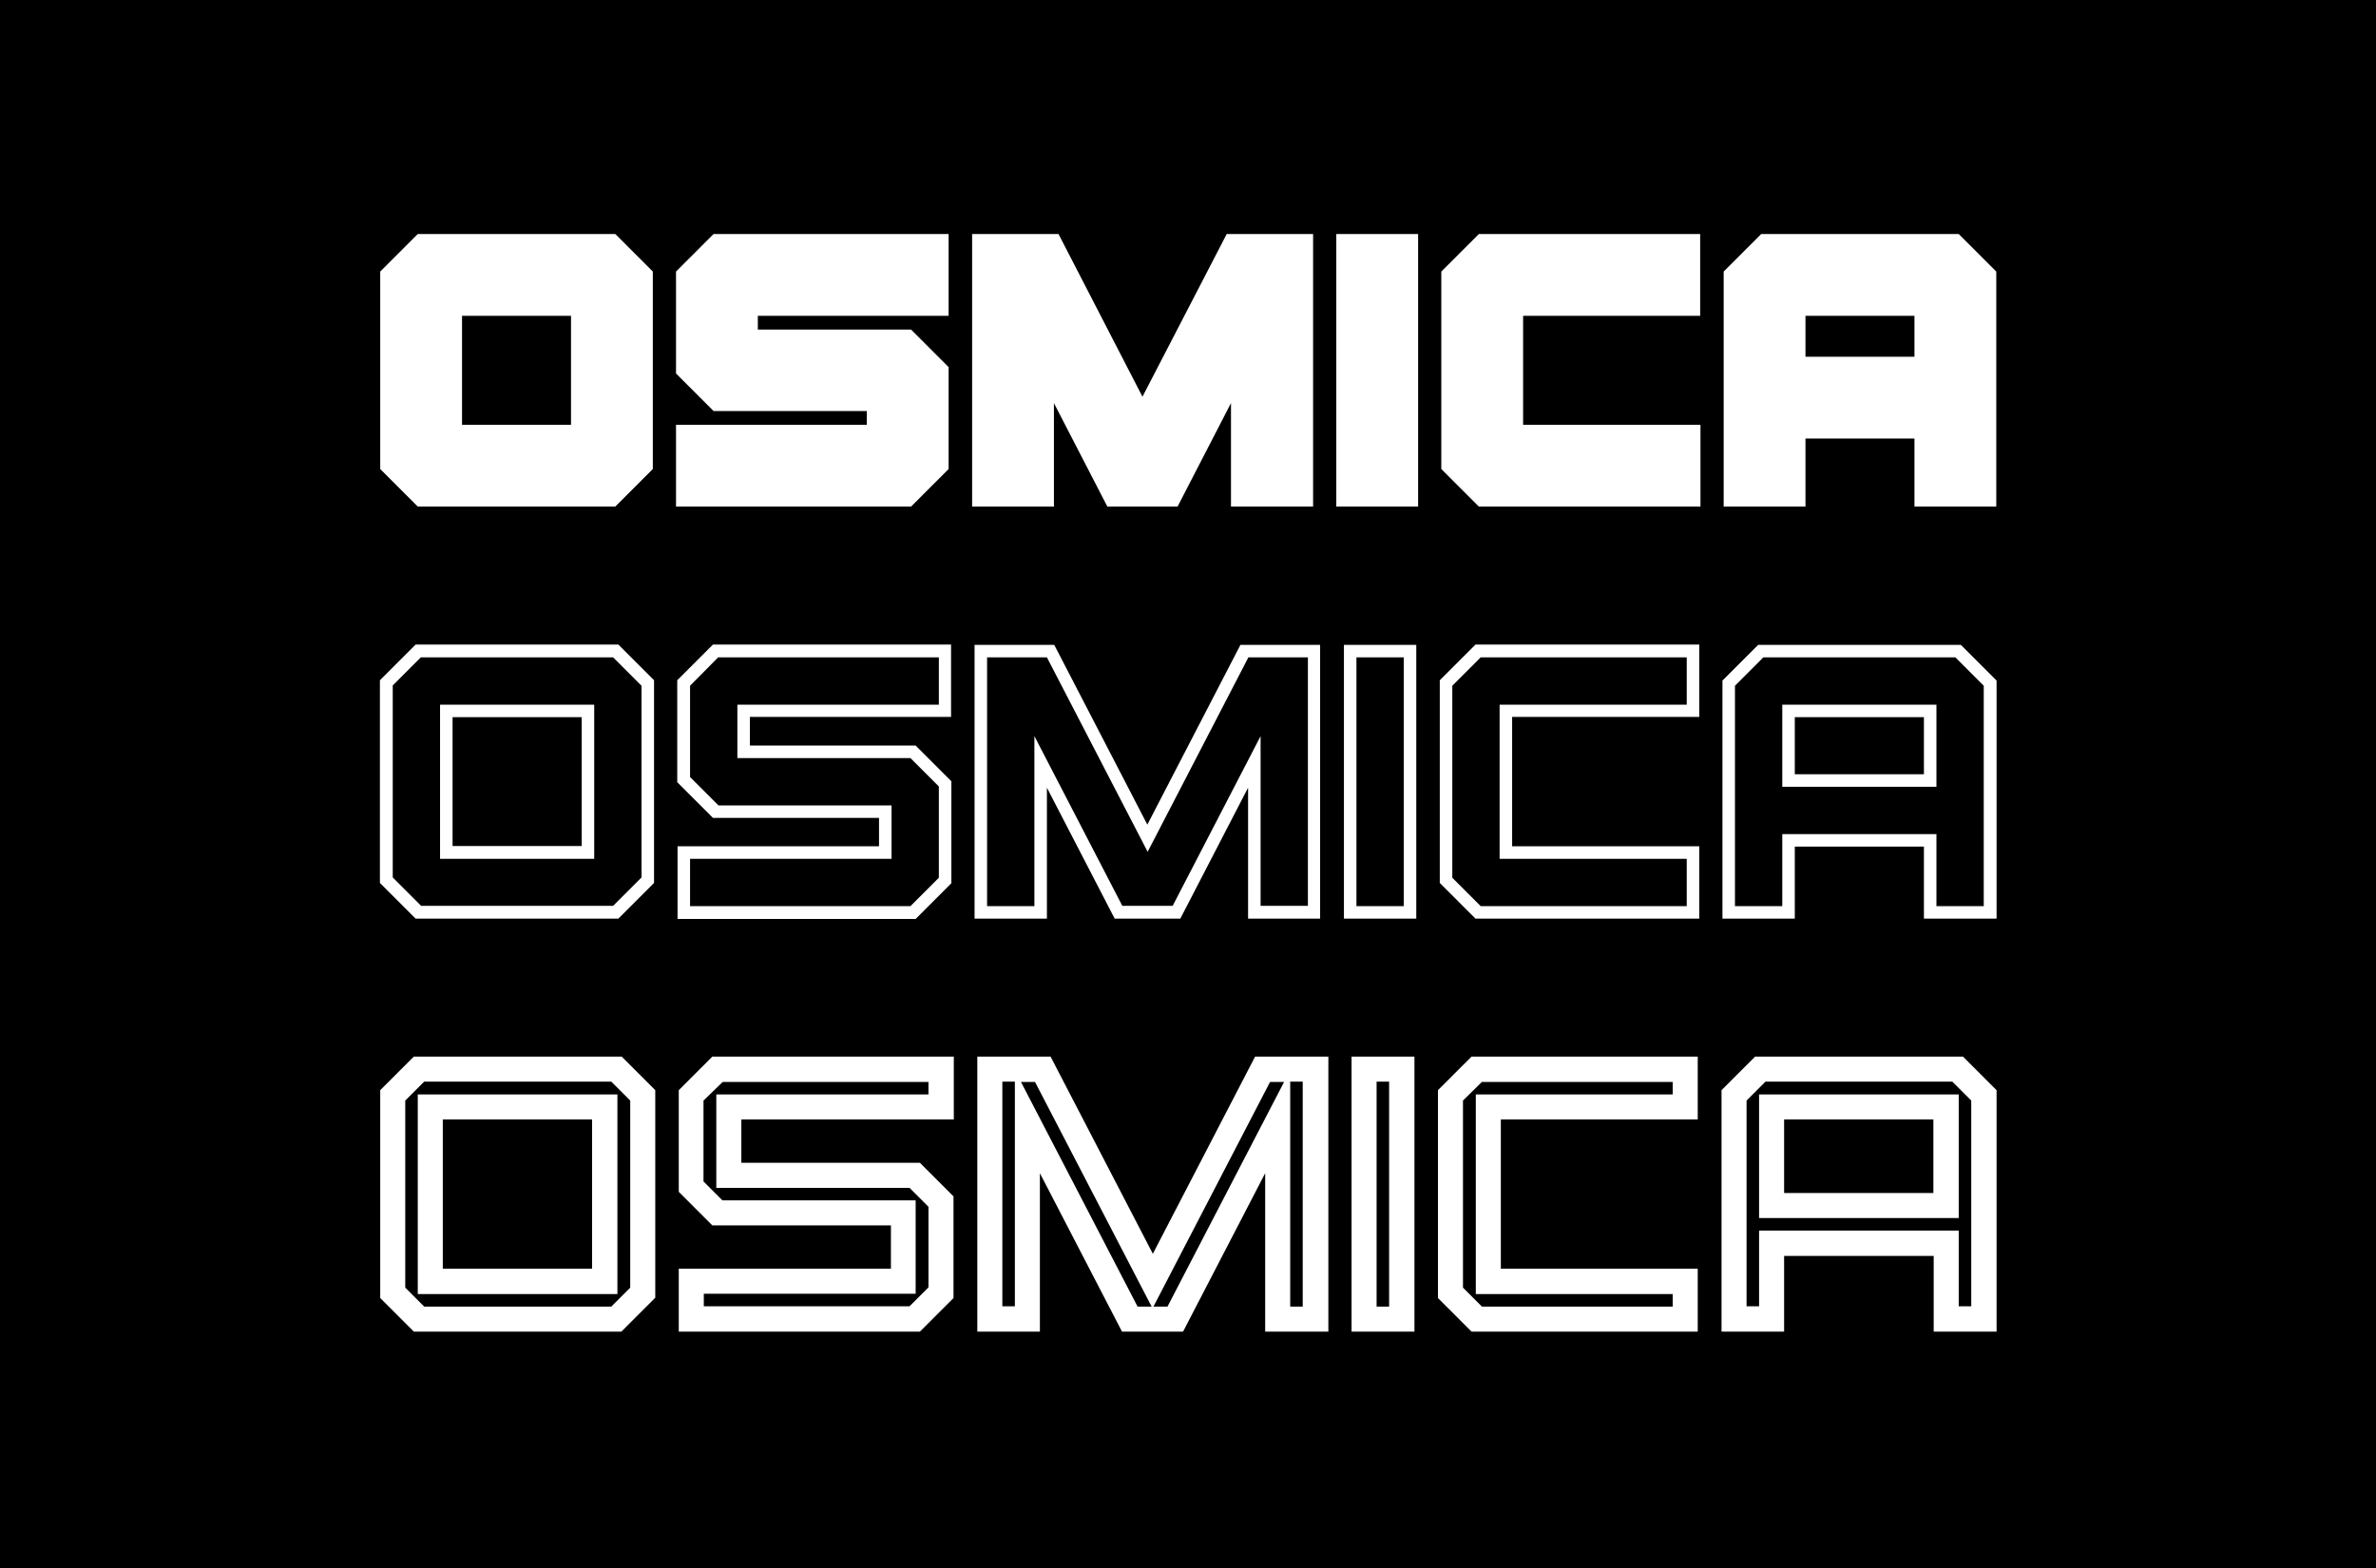
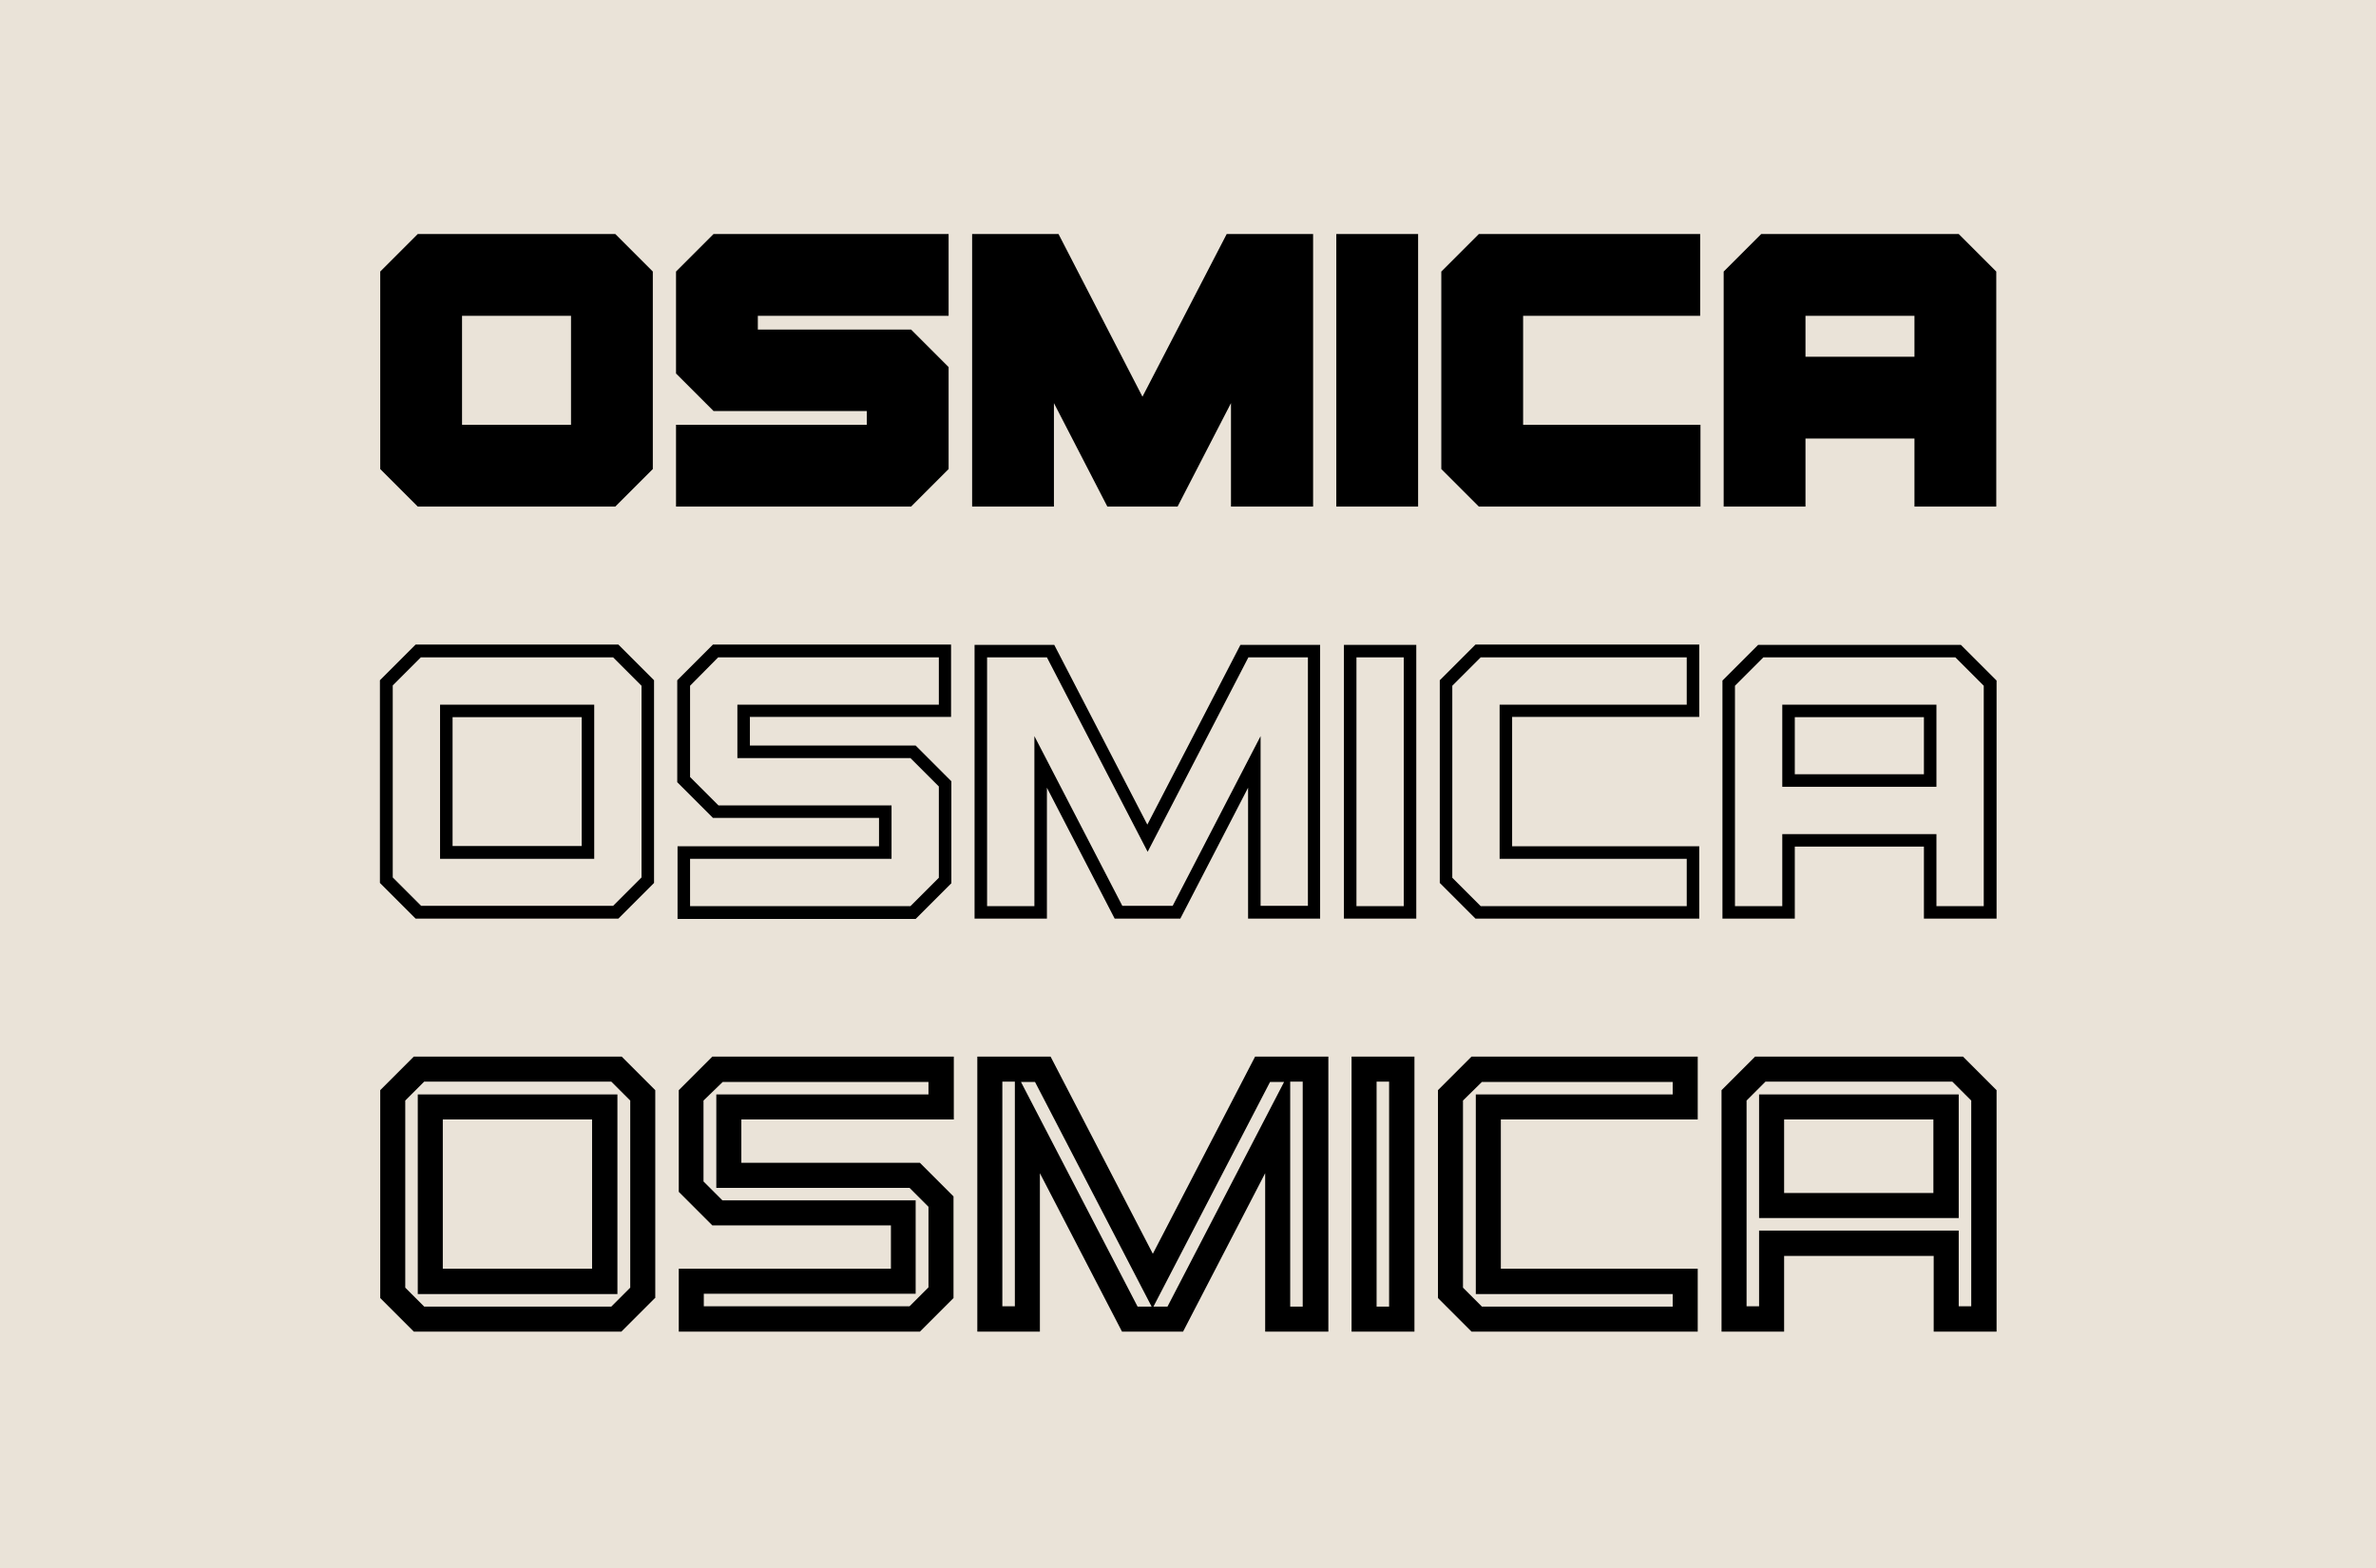
<svg xmlns="http://www.w3.org/2000/svg" viewBox="0 0 1000 660">
-   <path d="M0 660h1000V0H0z" />
-   <path d="M274.757 197.427l-15.802 15.803h-83.124l-15.803-15.803v-83.124l15.803-15.802h83.124l15.802 15.802zm-80.297-18.629h45.866v-45.866H194.46zm124.493-45.866v5.782h64.495l15.802 15.802v42.911l-15.802 15.803h-98.927v-34.432h80.298v-5.781h-64.495l-15.803-15.803v-42.911l15.803-15.802h98.926v34.431zm199.138 80.298v-43.554l-22.483 43.554h-29.55l-22.483-43.554v43.554h-34.432V98.501h36.359l35.331 68.477 35.459-68.477h36.359V213.23zm44.324 0V98.501h34.432V213.23zm78.627-80.298v45.866h74.645v34.432h-93.273l-15.803-15.803v-83.124l15.803-15.802h93.145v34.431zm199.139 80.298h-34.432v-28.65h-45.866v28.65h-34.431v-98.927l15.802-15.802h83.124l15.803 15.802zm-80.298-63.082h45.866v-17.216h-45.866zm-484.226 396.22l-14.133 14.133H174.16l-14.132-14.133v-87.492l14.132-14.132h87.493l14.132 14.132v87.492zm-105.094-83.124V542l7.966 7.965h78.755L265.25 542v-78.756l-7.966-7.965h-78.755zm5.268 81.325v-83.894h84.023v84.023h-84.023zm10.535-10.535h62.824V471.21h-62.824zm125.649-62.824v18.243h75.159l14.132 14.133v42.782l-14.132 14.133H285.678v-26.467h89.291v-18.243H299.81l-14.132-14.132v-42.783l14.132-14.132h101.625v26.466zm-15.931-7.966v34.046l7.966 7.966h81.325v39.313h-89.162v5.268h86.592l7.966-7.965v-33.918l-7.966-7.966H301.48v-39.313h89.291v-5.268h-86.593zm262.863 97.257H532.48v-66.68l-34.56 66.68h-25.695l-34.56-66.68v66.68h-26.338V444.744h30.835l43.039 82.995 43.04-82.995h30.834v115.757zM427.13 455.279h-5.268v94.558h5.268zm57.557 94.686l-49.078-94.558h-5.91l49.078 94.558zm49.849-94.558l-49.078 94.558h5.91l49.078-94.558zm8.479 0v94.558h5.268v-94.686h-5.268zm25.824 105.094V444.744h26.466v115.757zm10.535-10.536h5.268v-94.686h-5.268v94.558zm52.29-78.755v62.824h82.867v26.467H619.33l-14.132-14.133v-87.492l14.132-14.132h95.201v26.466zm-15.931-7.966V542l7.965 7.965h80.298v-5.267h-82.867v-84.023h82.867v-5.268h-80.298zm224.448 97.257h-26.338v-31.862H750.89v31.862h-26.338V458.876l14.132-14.132h87.493l14.132 14.132v101.625zm-105.094-97.257v86.593h5.268v-31.862h84.023v31.862h5.268v-86.593l-7.966-7.965h-78.628zm5.268 49.463v-52.032h84.023v52.032zm10.535-10.535h62.825V471.21H750.89zM275.271 371.641l-15.031 15.031h-85.309L159.9 371.641v-85.308l15.031-15.032h85.309l15.031 15.032zm-109.975-83.124v80.811l11.948 11.948h80.811l11.948-11.948v-80.683l-11.948-11.948h-80.94zm19.913 72.846v-64.752h64.881v64.88h-64.881zm5.268-5.268h54.345v-54.217h-54.345v54.346zm125.136-54.217v11.949h69.762l15.032 15.031v42.911l-15.032 15.032H285.164v-30.577h84.794v-11.948h-69.891l-15.032-15.032v-42.911l15.032-15.032h100.211v30.449h-84.794zm-25.182-13.233v38.415l11.949 11.948h72.846v22.483h-84.795v19.914h92.76l11.948-11.948v-38.415l-11.948-11.948h-72.846v-22.483h84.794v-19.914h-92.888zm234.855 98.027v-55.116l-28.522 55.116h-27.622l-28.522-55.116v55.116h-30.449V271.43h33.532l39.185 75.672 39.186-75.672h33.532v115.242zm-42.269-28.136l-42.397-81.839h-25.182v104.708h19.914v-71.561l37.002 71.432h21.198l37.001-71.432v71.432h19.914V276.697h-25.053zm82.61 28.136V271.43h30.449v115.242zm5.268-5.267h19.914V276.697h-19.914zm65.523-79.527v54.346h78.755v30.448H621l-15.031-15.031v-85.308L621 271.301h94.173v30.449h-78.755zm-25.182-13.233v80.812l11.948 11.948h86.722v-19.914H631.15v-64.88h78.756v-19.914h-86.722zm228.945 98.027h-30.449v-30.32h-54.346v30.32h-30.448V286.461l15.031-15.031h85.308l15.032 15.031v100.211zm-109.976-98.027v92.76h19.914v-30.32h64.88v30.32h19.914v-92.76l-11.948-11.948h-80.811zm19.914 42.526v-34.56h64.88v34.56zm5.267-5.268h54.346v-24.025h-54.346z" fill="#fff" />
+   <path d="m0 660h1000v-660h-1000z" fill="#eae3d8" />
+   <path d="m274.757 197.427-15.802 15.803h-83.124l-15.803-15.803v-83.124l15.803-15.802h83.124l15.802 15.802zm-80.297-18.629h45.866v-45.866h-45.866zm124.493-45.866v5.782h64.495l15.802 15.802v42.911l-15.802 15.803h-98.927v-34.432h80.298v-5.781h-64.495l-15.803-15.803v-42.911l15.803-15.802h98.926v34.431zm199.138 80.298v-43.554l-22.483 43.554h-29.55l-22.483-43.554v43.554h-34.432v-114.729h36.359l35.331 68.477 35.459-68.477h36.359v114.729zm44.324 0v-114.729h34.432v114.729zm78.627-80.298v45.866h74.645v34.432h-93.273l-15.803-15.803v-83.124l15.803-15.802h93.145v34.431zm199.139 80.298h-34.432v-28.65h-45.866v28.65h-34.431v-98.927l15.802-15.802h83.124l15.803 15.802zm-80.298-63.082h45.866v-17.216h-45.866zm-484.226 396.22-14.133 14.133h-87.364l-14.132-14.133v-87.492l14.132-14.132h87.493l14.132 14.132v87.492zm-105.094-83.124v78.756l7.966 7.965h78.755l7.966-7.965v-78.756l-7.966-7.965h-78.755zm5.268 81.325v-83.894h84.023v84.023h-84.023zm10.535-10.535h62.824v-62.824h-62.824zm125.649-62.824v18.243h75.159l14.132 14.133v42.782l-14.132 14.133h-101.496v-26.467h89.291v-18.243h-75.159l-14.132-14.132v-42.783l14.132-14.132h101.625v26.466zm-15.931-7.966v34.046l7.966 7.966h81.325v39.313h-89.162v5.268h86.592l7.966-7.965v-33.918l-7.966-7.966h-81.325v-39.313h89.291v-5.268h-86.593zm262.863 97.257h-26.467v-66.68l-34.56 66.68h-25.695l-34.56-66.68v66.68h-26.338v-115.757h30.835l43.039 82.995 43.04-82.995h30.834v115.757zm-131.817-105.222h-5.268v94.558h5.268zm57.557 94.686-49.078-94.558h-5.91l49.078 94.558zm49.849-94.558-49.078 94.558h5.91l49.078-94.558zm8.479 0v94.558h5.268v-94.686h-5.268zm25.824 105.094v-115.757h26.466v115.757zm10.535-10.536h5.268v-94.686h-5.268v94.558zm52.29-78.755v62.824h82.867v26.467h-95.201l-14.132-14.133v-87.492l14.132-14.132h95.201v26.466zm-15.931-7.966v78.756l7.965 7.965h80.298v-5.267h-82.867v-84.023h82.867v-5.268h-80.298zm224.448 97.257h-26.338v-31.862h-62.953v31.862h-26.338v-101.625l14.132-14.132h87.493l14.132 14.132v101.625zm-105.094-97.257v86.593h5.268v-31.862h84.023v31.862h5.268v-86.593l-7.966-7.965h-78.628zm5.268 49.463v-52.032h84.023v52.032zm10.535-10.535h62.825v-30.962h-62.825zm-475.619-130.531-15.031 15.031h-85.309l-15.031-15.031v-85.308l15.031-15.032h85.309l15.031 15.032zm-109.975-83.124v80.811l11.948 11.948h80.811l11.948-11.948v-80.683l-11.948-11.948h-80.94zm19.913 72.846v-64.752h64.881v64.88h-64.881zm5.268-5.268h54.345v-54.217h-54.345v54.346zm125.136-54.217v11.949h69.762l15.032 15.031v42.911l-15.032 15.032h-100.211v-30.577h84.794v-11.948h-69.891l-15.032-15.032v-42.911l15.032-15.032h100.211v30.449h-84.794zm-25.182-13.233v38.415l11.949 11.948h72.846v22.483h-84.795v19.914h92.76l11.948-11.948v-38.415l-11.948-11.948h-72.846v-22.483h84.794v-19.914h-92.888zm234.855 98.027v-55.116l-28.522 55.116h-27.622l-28.522-55.116v55.116h-30.449v-115.242h33.532l39.185 75.672 39.186-75.672h33.532v115.242zm-42.269-28.136-42.397-81.839h-25.182v104.708h19.914v-71.561l37.002 71.432h21.198l37.001-71.432v71.432h19.914v-104.579h-25.053zm82.61 28.136v-115.242h30.449v115.242zm5.268-5.267h19.914v-104.708h-19.914zm65.523-79.527v54.346h78.755v30.448h-94.173l-15.031-15.031v-85.308l15.031-15.032h94.173v30.449h-78.755zm-25.182-13.233v80.812l11.948 11.948h86.722v-19.914h-78.756v-64.88h78.756v-19.914h-86.722zm228.945 98.027h-30.449v-30.32h-54.346v30.32h-30.448v-100.211l15.031-15.031h85.308l15.032 15.031v100.211zm-109.976-98.027v92.76h19.914v-30.32h64.88v30.32h19.914v-92.76l-11.948-11.948h-80.811zm19.914 42.526v-34.56h64.88v34.56zm5.267-5.268h54.346v-24.025h-54.346z" />
</svg>
